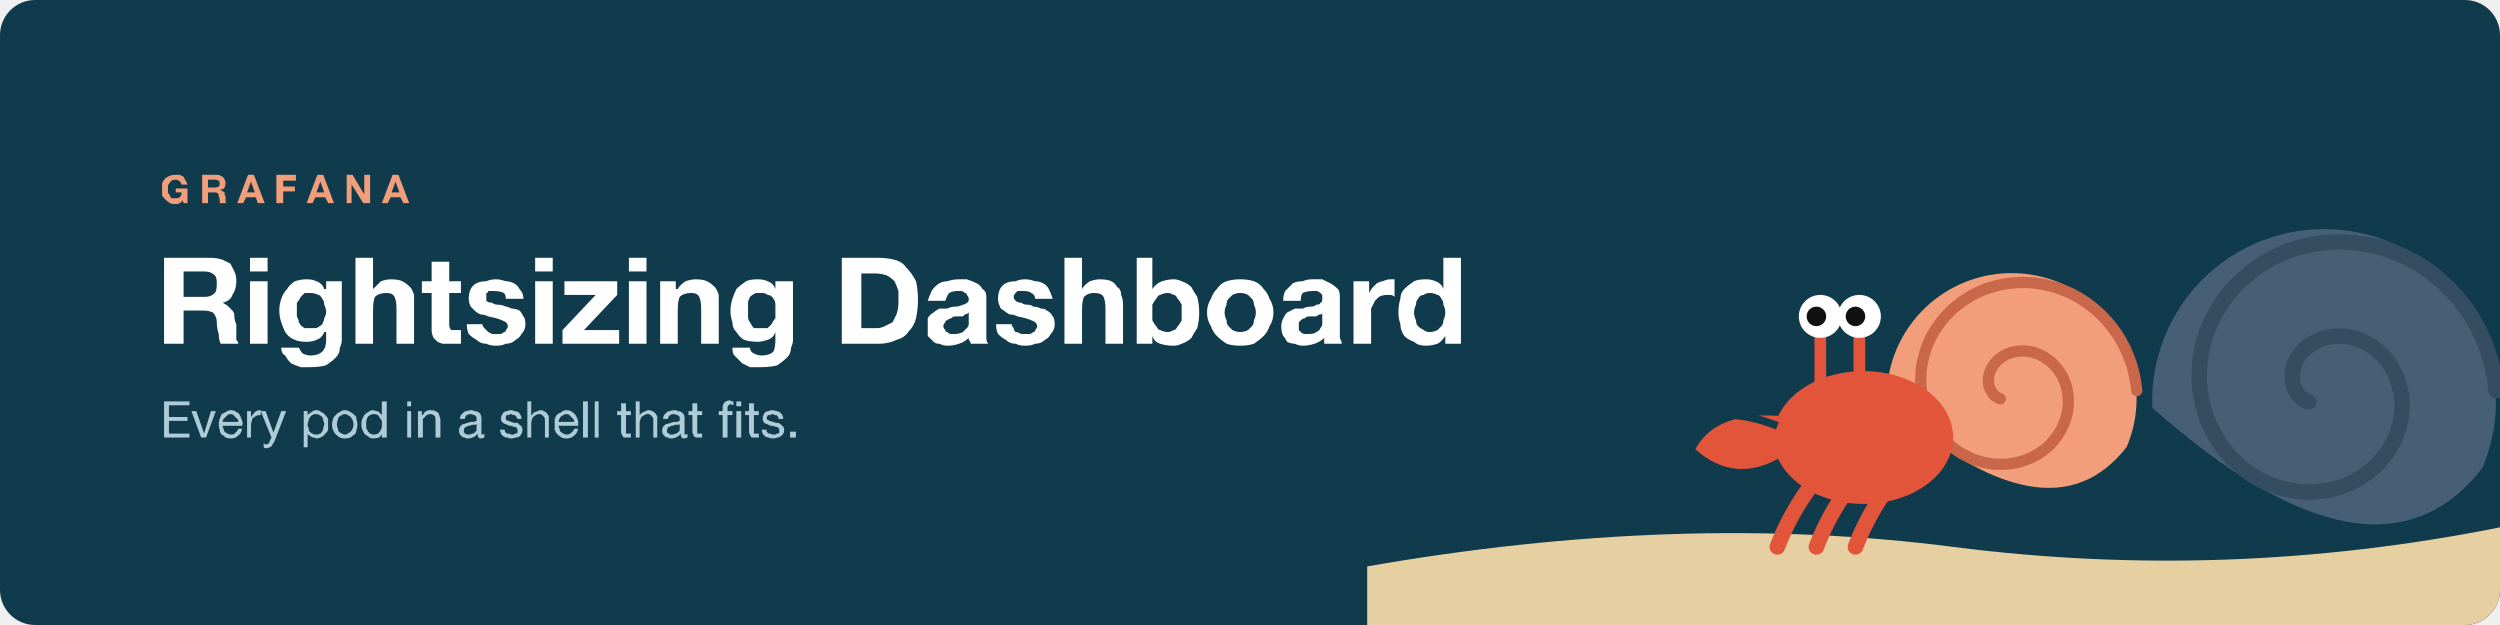
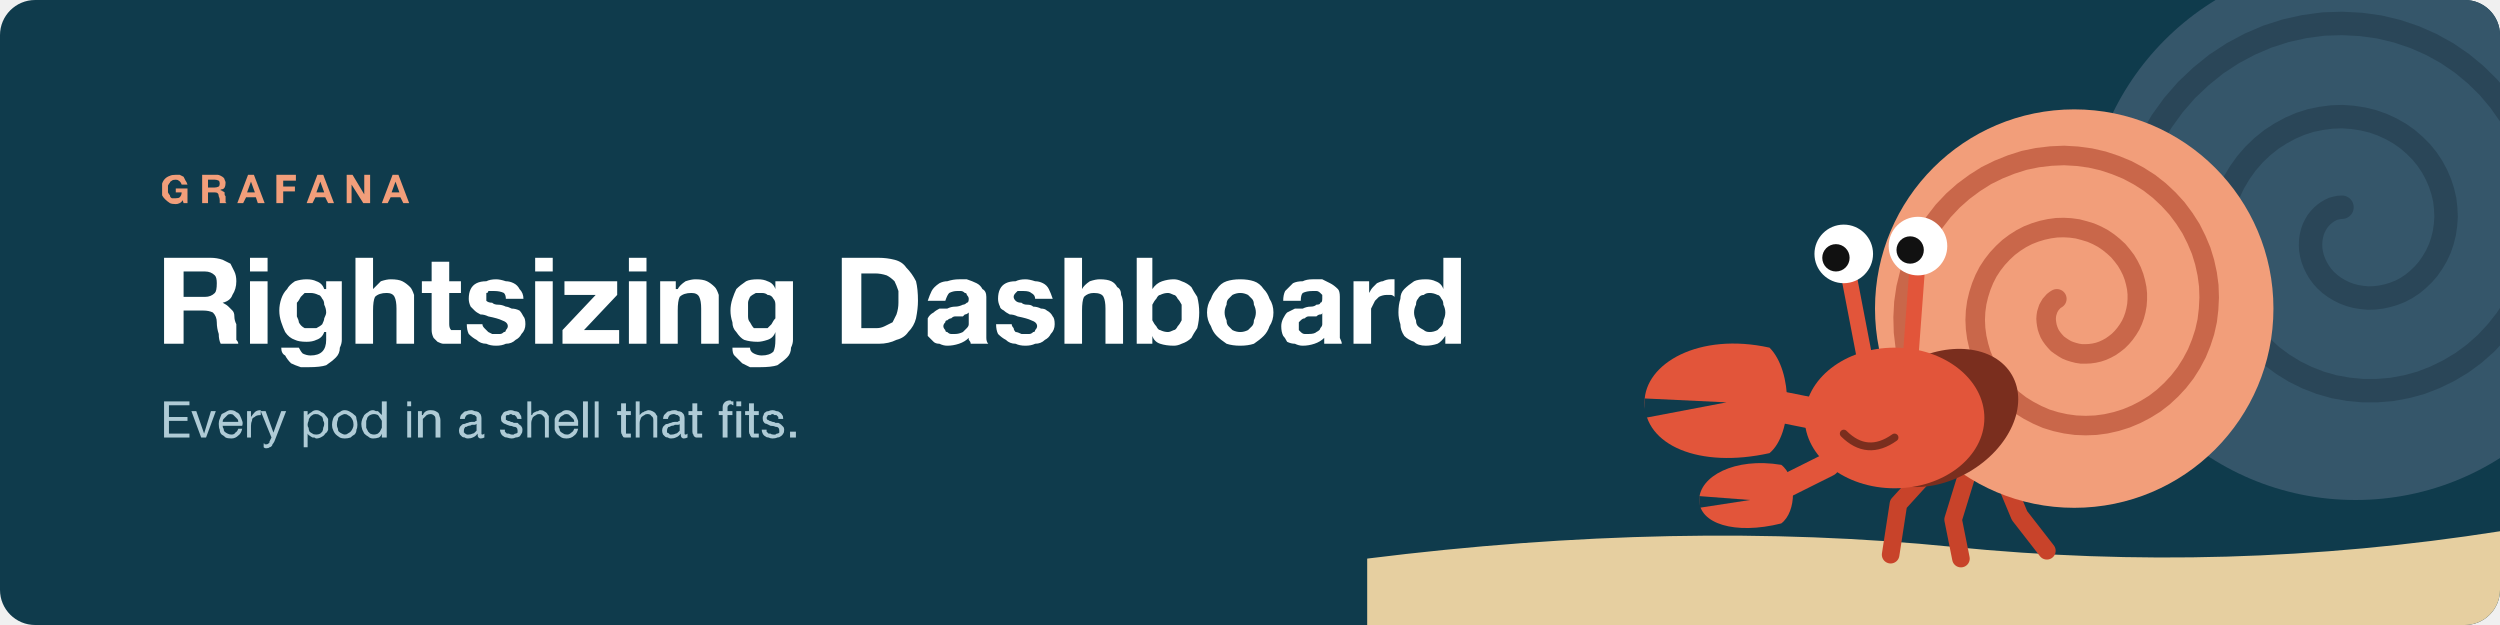
<svg xmlns="http://www.w3.org/2000/svg" viewBox="0 0 1280 320" width="1280" height="320" role="img" aria-label="Grafana Rightsizing Dashboard">
  <clipPath id="k">
    <rect width="1280" height="320" rx="18" />
  </clipPath>
  <g clip-path="url(#k)">
    <rect width="1280" height="320" fill="#0F3B4C" />
-     <path d="M700 290 Q860 262 1000 280 T1280 270 V320 H700Z" fill="#E6CFA0" />
-     <g opacity="0.7">
-       <path d="M1102 208.8 A88 88 0 1 1 1270.96 239.6 Q1216.4 310 1102 208.8 Z" fill="#5E6E86" />
-       <path d="M1278.0 200.0 L1277.5 195.6 L1276.8 191.2 L1275.8 186.9 L1274.7 182.7 L1273.3 178.5 L1271.7 174.4 L1270.0 170.5 L1268.0 166.6 L1265.9 162.9 L1263.6 159.3 L1261.1 155.9 L1258.4 152.5 L1255.6 149.4 L1252.7 146.4 L1249.6 143.6 L1246.4 140.9 L1243.1 138.4 L1239.7 136.1 L1236.2 134.0 L1232.6 132.1 L1228.9 130.4 L1225.2 128.9 L1221.4 127.5 L1217.6 126.4 L1213.7 125.5 L1209.8 124.8 L1205.9 124.3 L1202.0 123.9 L1198.1 123.8 L1194.2 123.9 L1190.4 124.2 L1186.5 124.7 L1182.8 125.3 L1179.1 126.2 L1175.4 127.2 L1171.9 128.4 L1168.4 129.8 L1165.0 131.3 L1161.7 133.0 L1158.6 134.9 L1155.5 136.9 L1152.6 139.1 L1149.8 141.4 L1147.1 143.8 L1144.6 146.3 L1142.2 149.0 L1140.0 151.7 L1137.9 154.6 L1136.0 157.5 L1134.2 160.5 L1132.6 163.6 L1131.2 166.7 L1129.9 169.9 L1128.9 173.2 L1127.9 176.4 L1127.2 179.7 L1126.6 183.0 L1126.3 186.3 L1126.0 189.6 L1126.0 192.9 L1126.1 196.2 L1126.4 199.4 L1126.8 202.6 L1127.4 205.7 L1128.2 208.8 L1129.1 211.9 L1130.1 214.8 L1131.4 217.7 L1132.7 220.5 L1134.2 223.3 L1135.8 225.9 L1137.5 228.4 L1139.3 230.8 L1141.3 233.1 L1143.3 235.3 L1145.5 237.3 L1147.7 239.3 L1150.0 241.1 L1152.4 242.8 L1154.8 244.3 L1157.3 245.7 L1159.9 247.0 L1162.5 248.1 L1165.2 249.0 L1167.8 249.9 L1170.5 250.6 L1173.2 251.1 L1175.9 251.5 L1178.6 251.8 L1181.3 251.9 L1184.0 251.9 L1186.6 251.7 L1189.3 251.4 L1191.9 251.0 L1194.4 250.5 L1196.9 249.8 L1199.3 249.0 L1201.7 248.1 L1204.0 247.1 L1206.2 245.9 L1208.4 244.7 L1210.4 243.3 L1212.4 241.9 L1214.3 240.4 L1216.1 238.8 L1217.8 237.1 L1219.4 235.3 L1220.8 233.5 L1222.2 231.7 L1223.5 229.7 L1224.6 227.7 L1225.7 225.7 L1226.6 223.7 L1227.4 221.6 L1228.1 219.5 L1228.7 217.4 L1229.1 215.3 L1229.5 213.2 L1229.7 211.1 L1229.8 209.0 L1229.9 206.9 L1229.8 204.8 L1229.6 202.8 L1229.3 200.7 L1228.8 198.8 L1228.3 196.8 L1227.7 195.0 L1227.1 193.1 L1226.3 191.4 L1225.4 189.7 L1224.5 188.0 L1223.5 186.4 L1222.4 184.9 L1221.2 183.5 L1220.0 182.1 L1218.8 180.9 L1217.4 179.7 L1216.1 178.6 L1214.7 177.5 L1213.2 176.6 L1211.7 175.7 L1210.2 175.0 L1208.7 174.3 L1207.2 173.7 L1205.6 173.2 L1204.1 172.8 L1202.5 172.5 L1201.0 172.3 L1199.4 172.1 L1197.9 172.1 L1196.4 172.1 L1194.9 172.2 L1193.5 172.4 L1192.0 172.6 L1190.6 172.9 L1189.3 173.3 L1188.0 173.8 L1186.7 174.3 L1185.5 174.9 L1184.3 175.5 L1183.2 176.2 L1182.1 177.0 L1181.1 177.8 L1180.2 178.6 L1179.3 179.5 L1178.5 180.4 L1177.7 181.3 L1177.0 182.3 L1176.4 183.3 L1175.8 184.3 L1175.3 185.3 L1174.9 186.3 L1174.5 187.3 L1174.2 188.4 L1174.0 189.4 L1173.8 190.4 L1173.7 191.4 L1173.6 192.4 L1173.6 193.4 L1173.7 194.4 L1173.8 195.3 L1174.0 196.2 L1174.2 197.1 L1174.5 198.0 L1174.8 198.8 L1175.1 199.6 L1175.5 200.3 L1175.9 201.0 L1176.4 201.7 L1176.9 202.3 L1177.4 202.9 L1177.9 203.4 L1178.5 203.9 L1179.1 204.3 L1179.7 204.7 L1180.3 205.0 L1180.9 205.3 L1181.5 205.6 L1182.1 205.7" fill="none" stroke="#46546A" stroke-width="7.92" stroke-linecap="round" />
-     </g>
-     <path d="M940 234 q-20 20 -30 46" fill="none" stroke="#E2553A" stroke-width="8" stroke-linecap="round" />
-     <path d="M960 234 q-20 20 -30 46" fill="none" stroke="#E2553A" stroke-width="8" stroke-linecap="round" />
-     <path d="M980 234 q-20 20 -30 46" fill="none" stroke="#E2553A" stroke-width="8" stroke-linecap="round" />
-     <g opacity="1">
-       <path d="M966 206.4 A64 64 0 1 1 1088.88 228.8 Q1049.2 280 966 206.4 Z" fill="#F29E7A" />
-       <path d="M1094.0 200.0 L1093.6 196.8 L1093.1 193.6 L1092.4 190.5 L1091.6 187.4 L1090.6 184.4 L1089.4 181.4 L1088.2 178.5 L1086.7 175.7 L1085.2 173.0 L1083.5 170.4 L1081.7 167.9 L1079.8 165.5 L1077.7 163.2 L1075.6 161.0 L1073.4 159.0 L1071.0 157.0 L1068.6 155.2 L1066.2 153.6 L1063.6 152.0 L1061.0 150.6 L1058.3 149.4 L1055.6 148.3 L1052.8 147.3 L1050.0 146.5 L1047.2 145.8 L1044.4 145.3 L1041.6 144.9 L1038.7 144.7 L1035.9 144.6 L1033.1 144.7 L1030.3 144.9 L1027.5 145.2 L1024.8 145.7 L1022.1 146.3 L1019.4 147.1 L1016.8 147.9 L1014.3 148.9 L1011.8 150.1 L1009.4 151.3 L1007.1 152.7 L1004.9 154.1 L1002.8 155.7 L1000.7 157.4 L998.8 159.1 L997.0 161.0 L995.2 162.9 L993.6 164.9 L992.1 167.0 L990.7 169.1 L989.4 171.3 L988.3 173.5 L987.2 175.8 L986.3 178.1 L985.5 180.5 L984.9 182.9 L984.3 185.2 L983.9 187.6 L983.6 190.0 L983.5 192.4 L983.4 194.8 L983.5 197.2 L983.7 199.6 L984.0 201.9 L984.5 204.2 L985.0 206.4 L985.7 208.6 L986.5 210.8 L987.3 212.9 L988.3 214.9 L989.4 216.9 L990.6 218.8 L991.8 220.7 L993.1 222.4 L994.6 224.1 L996.0 225.7 L997.6 227.2 L999.2 228.6 L1000.9 229.9 L1002.6 231.1 L1004.4 232.2 L1006.3 233.2 L1008.1 234.1 L1010.0 235.0 L1011.9 235.7 L1013.9 236.3 L1015.8 236.8 L1017.8 237.2 L1019.8 237.5 L1021.7 237.7 L1023.7 237.7 L1025.6 237.7 L1027.6 237.6 L1029.5 237.4 L1031.3 237.1 L1033.2 236.7 L1035.0 236.2 L1036.8 235.6 L1038.5 235.0 L1040.2 234.2 L1041.8 233.4 L1043.4 232.5 L1044.9 231.5 L1046.3 230.5 L1047.7 229.4 L1049.0 228.2 L1050.2 227.0 L1051.3 225.7 L1052.4 224.4 L1053.4 223.0 L1054.3 221.6 L1055.2 220.2 L1055.9 218.7 L1056.6 217.2 L1057.2 215.7 L1057.7 214.2 L1058.1 212.7 L1058.5 211.1 L1058.7 209.6 L1058.9 208.0 L1059.0 206.5 L1059.0 205.0 L1058.9 203.5 L1058.8 202.0 L1058.5 200.5 L1058.3 199.1 L1057.9 197.7 L1057.5 196.3 L1056.9 195.0 L1056.4 193.7 L1055.8 192.5 L1055.1 191.3 L1054.3 190.1 L1053.6 189.0 L1052.7 188.0 L1051.8 187.0 L1050.9 186.1 L1050.0 185.2 L1049.0 184.4 L1047.9 183.7 L1046.9 183.0 L1045.8 182.4 L1044.7 181.8 L1043.6 181.3 L1042.5 180.9 L1041.4 180.5 L1040.2 180.2 L1039.1 180.0 L1038.0 179.8 L1036.9 179.7 L1035.8 179.7 L1034.7 179.7 L1033.6 179.8 L1032.5 179.9 L1031.5 180.1 L1030.5 180.3 L1029.5 180.6 L1028.5 180.9 L1027.6 181.3 L1026.7 181.7 L1025.9 182.2 L1025.0 182.7 L1024.3 183.3 L1023.5 183.8 L1022.8 184.4 L1022.2 185.1 L1021.6 185.7 L1021.1 186.4 L1020.6 187.1 L1020.1 187.8 L1019.7 188.6 L1019.3 189.3 L1019.0 190.0 L1018.7 190.8 L1018.5 191.5 L1018.3 192.3 L1018.2 193.0 L1018.1 193.8 L1018.1 194.5 L1018.1 195.2 L1018.1 195.9 L1018.2 196.6 L1018.3 197.3 L1018.5 197.9 L1018.7 198.5 L1018.9 199.1 L1019.2 199.7 L1019.5 200.2 L1019.8 200.7 L1020.1 201.2 L1020.5 201.7 L1020.8 202.1 L1021.2 202.5 L1021.6 202.8 L1022.1 203.1 L1022.5 203.4 L1022.9 203.7 L1023.4 203.9 L1023.8 204.0 L1024.2 204.2" fill="none" stroke="#C9674A" stroke-width="5.76" stroke-linecap="round" />
-     </g>
-     <ellipse cx="954" cy="224" rx="46" ry="34" fill="#E2553A" />
-     <path d="M920 214 q-40 -6 -52 16 q20 18 44 4z" fill="#E2553A" />
-     <path d="M910 218 q-26 -10 -40 -2" fill="none" stroke="#0F3B4C" stroke-width="4" />
-     <path d="M932 206 v-40" stroke="#E2553A" stroke-width="6" stroke-linecap="round" />
-     <circle cx="932" cy="162" r="11" fill="#fff" />
-     <circle cx="930" cy="162" r="5" fill="#111" />
-     <path d="M952 206 v-40" stroke="#E2553A" stroke-width="6" stroke-linecap="round" />
-     <circle cx="952" cy="162" r="11" fill="#fff" />
-     <circle cx="950" cy="162" r="5" fill="#111" />
+     <circle cx="1206" cy="118" r="138" fill="#35566A" />
+     <path d="M1123.2 210.6 L1115.7 202.3 L1109.0 193.4 L1103.2 184.0 L1098.3 174.1 L1094.3 163.9 L1091.3 153.4 L1089.2 142.8 L1088.2 132.1 L1088.1 121.4 L1088.9 110.8 L1090.7 100.4 L1093.5 90.2 L1097.1 80.4 L1101.6 71.0 L1106.8 62.1 L1112.8 53.8 L1119.5 46.1 L1126.9 39.1 L1134.7 32.8 L1143.1 27.3 L1151.9 22.6 L1161.0 18.7 L1170.4 15.7 L1179.9 13.6 L1189.6 12.3 L1199.2 12.0 L1208.8 12.5 L1218.2 13.8 L1227.4 16.0 L1236.3 19.0 L1244.9 22.8 L1253.0 27.3 L1260.6 32.5 L1267.6 38.3 L1274.1 44.7 L1279.9 51.6 L1285.1 59.0 L1289.5 66.7 L1293.1 74.7 L1296.1 83.0 L1298.2 91.5 L1299.5 100.0 L1300.1 108.6 L1299.8 117.1 L1298.8 125.6 L1297.1 133.8 L1294.6 141.8 L1291.5 149.4 L1287.7 156.7 L1283.3 163.6 L1278.3 169.9 L1272.8 175.8 L1266.8 181.1 L1260.4 185.8 L1253.7 189.8 L1246.7 193.2 L1239.5 196.0 L1232.1 198.0 L1224.6 199.4 L1217.1 200.0 L1209.6 200.0 L1202.3 199.3 L1195.0 198.0 L1188.0 196.0 L1181.3 193.4 L1174.8 190.2 L1168.8 186.5 L1163.1 182.3 L1158.0 177.6 L1153.2 172.6 L1149.1 167.1 L1145.4 161.4 L1142.3 155.4 L1139.9 149.2 L1138.0 142.9 L1136.7 136.5 L1136.0 130.0 L1135.8 123.6 L1136.3 117.3 L1137.4 111.1 L1138.9 105.0 L1141.0 99.2 L1143.6 93.7 L1146.7 88.5 L1150.2 83.6 L1154.1 79.1 L1158.3 75.1 L1162.9 71.4 L1167.7 68.3 L1172.7 65.6 L1177.8 63.4 L1183.1 61.7 L1188.5 60.6 L1193.9 59.9 L1199.3 59.7 L1204.6 60.1 L1209.8 60.9 L1214.8 62.1 L1219.6 63.8 L1224.2 65.9 L1228.6 68.4 L1232.6 71.2 L1236.3 74.4 L1239.7 77.8 L1242.7 81.5 L1245.3 85.4 L1247.5 89.5 L1249.3 93.7 L1250.7 98.0 L1251.7 102.3 L1252.2 106.6 L1252.4 111.0 L1252.1 115.2 L1251.5 119.4 L1250.5 123.4 L1249.2 127.2 L1247.5 130.9 L1245.5 134.3 L1243.3 137.5 L1240.8 140.4 L1238.1 143.0 L1235.2 145.4 L1232.2 147.4 L1229.0 149.1 L1225.7 150.4 L1222.4 151.4 L1219.1 152.1 L1215.8 152.5 L1212.5 152.6 L1209.3 152.3 L1206.2 151.8 L1203.2 151.0 L1200.3 149.9 L1197.7 148.6 L1195.2 147.1 L1192.9 145.4 L1190.8 143.5 L1189.0 141.5 L1187.4 139.3 L1186.1 137.1 L1185.0 134.8 L1184.1 132.4 L1183.5 130.1 L1183.1 127.7 L1183.0 125.4 L1183.1 123.1 L1183.4 121.0 L1183.9 118.9 L1184.6 116.9 L1185.5 115.1 L1186.5 113.4 L1187.7 111.9 L1188.9 110.6 L1190.3 109.4 L1191.7 108.4 L1193.1 107.6 L1194.6 106.9 L1196.1 106.5 L1197.6 106.2 L1199.1 106.1" fill="none" stroke="#2A4658" stroke-width="12" stroke-linecap="round" />
+     <ellipse cx="1110" cy="208" rx="46" ry="30" fill="#264252" transform="rotate(-30 1110 208)" />
+     <path d="M700 286 Q860 266 1000 280 T1280 272 V320 H700Z" fill="#E6CFA0" />
+     <path d="M992 236l-20 22 -4 26M1008 240l-8 26 4 20M1024 240l10 24 14 18" fill="none" stroke="#C8432A" stroke-width="9" stroke-linecap="round" stroke-linejoin="round" />
+     <circle cx="1062" cy="158" r="102" fill="#F29E7A" />
+     <path d="M994.3 220.0 L989.6 213.6 L985.5 206.9 L982.0 199.9 L979.2 192.6 L977.0 185.2 L975.5 177.6 L974.6 170.0 L974.4 162.4 L974.8 154.9 L975.9 147.4 L977.7 140.1 L980.0 133.1 L983.0 126.3 L986.4 119.8 L990.5 113.7 L994.9 108.0 L999.9 102.7 L1005.2 98.0 L1011.0 93.7 L1017.0 89.9 L1023.3 86.8 L1029.8 84.2 L1036.4 82.1 L1043.2 80.7 L1050.0 79.9 L1056.8 79.6 L1063.6 80.0 L1070.3 80.9 L1076.8 82.4 L1083.1 84.5 L1089.2 87.0 L1095.0 90.1 L1100.5 93.6 L1105.6 97.6 L1110.3 102.0 L1114.6 106.7 L1118.4 111.8 L1121.8 117.1 L1124.6 122.7 L1127.0 128.4 L1128.8 134.3 L1130.1 140.3 L1130.9 146.3 L1131.1 152.3 L1130.8 158.3 L1130.1 164.2 L1128.8 170.0 L1127.0 175.5 L1124.8 180.9 L1122.1 186.0 L1119.0 190.9 L1115.5 195.4 L1111.7 199.5 L1107.6 203.3 L1103.2 206.7 L1098.5 209.6 L1093.7 212.1 L1088.7 214.2 L1083.6 215.8 L1078.3 217.0 L1073.1 217.7 L1067.9 217.9 L1062.7 217.7 L1057.6 217.0 L1052.6 215.9 L1047.7 214.4 L1043.1 212.4 L1038.7 210.1 L1034.5 207.5 L1030.6 204.5 L1027.0 201.2 L1023.8 197.7 L1020.9 193.9 L1018.4 189.9 L1016.2 185.8 L1014.4 181.5 L1013.1 177.1 L1012.1 172.7 L1011.5 168.2 L1011.3 163.8 L1011.5 159.4 L1012.1 155.0 L1013.1 150.8 L1014.4 146.7 L1016.0 142.8 L1017.9 139.1 L1020.2 135.6 L1022.7 132.4 L1025.5 129.4 L1028.4 126.7 L1031.6 124.3 L1034.9 122.2 L1038.4 120.4 L1042.0 119.0 L1045.6 117.9 L1049.3 117.1 L1053.0 116.6 L1056.6 116.5 L1060.2 116.7 L1063.8 117.2 L1067.2 118.1 L1070.5 119.1 L1073.7 120.5 L1076.7 122.1 L1079.5 124.0 L1082.1 126.1 L1084.5 128.3 L1086.6 130.8 L1088.5 133.3 L1090.1 136.0 L1091.5 138.8 L1092.6 141.7 L1093.4 144.6 L1094.0 147.5 L1094.3 150.4 L1094.3 153.3 L1094.1 156.1 L1093.6 158.9 L1092.9 161.6 L1092.0 164.1 L1090.9 166.5 L1089.5 168.8 L1088.0 170.9 L1086.4 172.8 L1084.6 174.6 L1082.7 176.1 L1080.7 177.5 L1078.7 178.6 L1076.5 179.6 L1074.4 180.3 L1072.2 180.8 L1070.0 181.1 L1067.9 181.2 L1065.7 181.2 L1063.7 180.9 L1061.7 180.4 L1059.8 179.8 L1058.1 179.1 L1056.4 178.1 L1054.9 177.1 L1053.4 176.0 L1052.2 174.7 L1051.1 173.4 L1050.1 172.0 L1049.3 170.6 L1048.7 169.1 L1048.2 167.6 L1047.9 166.1 L1047.7 164.7 L1047.6 163.2 L1047.7 161.8 L1047.9 160.5 L1048.3 159.2 L1048.7 158.0 L1049.3 156.9 L1049.9 155.9 L1050.7 155.0 L1051.4 154.2 L1052.3 153.5 L1053.1 153.0" fill="none" stroke="#C9674A" stroke-width="10" stroke-linecap="round" />
+     <ellipse cx="992" cy="214" rx="44" ry="32" fill="#7A2E1E" transform="rotate(-30 992 214)" />
+     <ellipse cx="970" cy="214" rx="46" ry="36" fill="#E2553A" />
+     <path d="M956 190l-10 -52M978 186l4 -54" stroke="#E2553A" stroke-width="8" stroke-linecap="round" />
+     <circle cx="944" cy="130" r="15" fill="#fff" />
+     <circle cx="982" cy="126" r="15" fill="#fff" />
+     <circle cx="940" cy="132" r="7" fill="#111" />
+     <circle cx="978" cy="128" r="7" fill="#111" />
+     <path d="M944 222q12 12 26 2" fill="none" stroke="#7A2E1E" stroke-width="4" stroke-linecap="round" />
+     <path d="M930 212 L900 206" stroke="#E2553A" stroke-width="16" stroke-linecap="round" />
+     <path fill="#E2553A" d="M906 178C870 170 842 186 842 206C842 228 870 240 906 232C918 222 918 190 906 178Z" />
+     <path fill="#0F3B4C" d="M842 204L884 206L842 214Z" />
+     <path d="M936 238 L908 252" stroke="#E2553A" stroke-width="12" stroke-linecap="round" />
+     <path fill="#E2553A" d="M912 238C888 234 870 244 870 256C870 268 888 274 912 268C920 262 920 244 912 238Z" />
+     <path fill="#0F3B4C" d="M870 254L896 256L870 260Z" />
    <path fill="#F29E7A" d="m93.5 102.5l.5 1.5 2 0 0-7.5-6 0 0 2 3 0q0 1.5-1 2.5-.5 .5-2 .5-1.5 0-2 0-1-.5-1-1.5-.5-.5-1-1.5 0-.5 0-1.5 0-1 0-2 .5-1 1-1.5 0-.5 1-1 .5-.5 2-.5 1 0 1.5 .5 1 .5 1.5 2l3 0q-.5-1.5-1-2-.5-1-1-2-1-.5-2-1-1 0-2 0-2 0-3 .5-1.5 .5-2.5 1.5-1 1-1.5 2.5 0 1.5 0 3 0 1.5 0 3 .5 1 1.5 2 1 1 2.5 2 1 .5 3 .5 1 0 2-.5 1-.5 1.5-1.5zm13-6.5l0-4 3.5 0q1 0 2 .5 .5 .5 .5 1.5 0 1-.5 1.5-1 .5-2 .5zm-3-6.5l0 14.5 3 0 0-5.5 3.5 0q1 0 1.5 .5 .5 .5 .5 1.5 .5 1 .5 2 0 1 0 1.5l3.5 0q-.5-.5-.5-.5 0-.5 0-1 0-.5 0-1 0-.5 0-1-.5-.5-.5-1 0-.5 0-1-.5-.5-1-.5 0-.5-1-.5l0-.5q1.5 0 2-1 .5-1 .5-2.5 0-.5-.5-1.5 0-.5-.5-1-.5-.5-1.5-1-1-.5-1.5-.5zm23 9l2-5.5 0 0 2 5.5zm.5-9l-5.5 14.5 3 0 1.5-3 5 0 1 3 3.5 0-5.5-14.5zm14.5 0l0 14.5 3.5 0 0-6 6 0 0-2.5-6 0 0-3 6.5 0 0-3zm20.5 9l2-5.5 0 0 2 5.5zm.5-9l-5.5 14.5 3 0 1.5-3 5 0 1.5 3 3 0-5.5-14.5zm15 0l0 14.5 2.5 0 0-9.5 0 0 6 9.5 3.5 0 0-14.5-3 0 0 10 0 0-6-10zm23 9l2-5.5 0 0 2 5.5zm.5-9l-5.5 14.5 3 0 1.5-3 5 0 1.5 3 3 0-5.5-14.5z" />
    <path fill="#FFFFFF" d="m94 152l0-13 11 0q3 0 5 2 1 1 1 4 0 4-1 5-2 2-5 2zm-10-20l0 44 10 0 0-17 10 0q3 0 5 1 2 2 2 5 0 3 1 6 0 3 1 5l9 0q0-1-1-2 0-2 0-3 0-2 0-3 0-1 0-2-1-2-1-4 0-2-1-3-1-1-2-2-1-1-3-2l0 0q4-1 5-4 2-3 2-7 0-3-1-5-1-2-2-4-2-1-4-2-3-1-6-1zm53 7l0-7-9 0 0 7zm-9 5l0 32 9 0 0-32zm31 24q-2 0-3 0-2-1-3-3 0-1-1-3 0-1 0-3 0-2 0-4 1-1 2-3 1-1 2-2 1 0 3 0 2 0 4 1 1 0 2 2 1 1 1 3 1 2 1 4 0 1-1 3 0 1-1 3-1 1-3 2-1 0-3 0zm16 6l0-30-8 0 0 4-1 0q-1-3-4-4-2-1-5-1-3 0-6 1-3 2-4 4-2 2-3 5-1 3-1 6 0 3 1 6 1 3 2 5 2 3 5 4 2 1 6 1 3 0 5-1 3-1 4-4l1 0 0 4q0 4-2 6-2 2-6 2-2 0-4-1-1-1-2-3l-9 0q0 3 2 4 1 2 3 4 2 1 5 2 2 0 4 0 6 0 9-1 3-2 5-4 2-2 2-5 1-2 1-4zm7-42l0 44 9 0 0-17q0-5 1-7 2-2 6-2 3 0 4 2 1 2 1 6l0 18 9 0 0-20q0-3 0-5-1-3-2-4-2-2-4-3-2-1-6-1-2 0-5 1-2 2-4 4l0 0 0-16zm48 12l0-10-9 0 0 10-5 0 0 6 5 0 0 19q0 2 1 4 1 1 2 2 2 1 3 1 2 0 4 0 2 0 3 0 1 0 2 0l0-7q0 0-1 0-1 0-1 0-3 0-3 0-1-1-1-3l0-16 6 0 0-6zm17 22l-8 0q0 3 1 5 2 2 4 3 2 2 5 2 2 1 5 1 3 0 5-1 3 0 5-2 2-1 3-3 2-2 2-5 0-3-1-4-1-2-2-3-2-1-4-1-2-1-3-1-2-1-4-1-2 0-3-1-2 0-3-1 0-1 0-2 0-1 0-2 1 0 1-1 1 0 2 0 1 0 1 0 3 0 5 1 1 1 1 3l9 0q0-3-2-5-1-2-3-3-2-1-4-1-3-1-5-1-3 0-5 1-3 0-5 1-2 1-3 3-1 2-1 5 0 2 1 4 1 1 2 2 1 1 3 2 2 0 4 1 5 1 7 2 3 1 3 3 0 1-1 2 0 1-1 1-1 1-2 1-1 0-2 0-1 0-2 0-2-1-2-1-1-1-2-2-1-1-1-2zm36-27l0-7-9 0 0 7zm-9 5l0 32 9 0 0-32zm14 25l0 7 29 0 0-7-18 0 17-18 0-7-27 0 0 7 16 0zm43-30l0-7-9 0 0 7zm-9 5l0 32 9 0 0-32zm16 0l0 32 9 0 0-17q0-5 1-7 2-2 6-2 3 0 4 2 1 2 1 6l0 18 9 0 0-20q0-3 0-5-1-3-2-4-2-2-4-3-2-1-6-1-2 0-5 1-3 2-4 4l-1 0 0-4zm52 24q-2 0-4 0-1-1-2-3-1-1-1-3 0-1 0-3 0-2 0-4 0-1 1-3 1-1 3-2 1 0 3 0 2 0 3 1 2 0 3 2 1 1 1 3 0 2 0 4 0 1 0 3-1 1-2 3-1 1-2 2-1 0-3 0zm16 6l0-30-9 0 0 4 0 0q-1-3-4-4-2-1-5-1-4 0-6 1-3 2-5 4-1 2-2 5-1 3-1 6 0 3 1 6 0 3 2 5 2 3 4 4 3 1 7 1 2 0 5-1 3-1 4-4l0 0 0 4q0 4-1 6-2 2-6 2-2 0-4-1-2-1-2-3l-9 0q0 3 1 4 2 2 4 4 2 1 4 2 3 0 5 0 6 0 9-1 3-2 5-4 2-2 2-5 1-2 1-4zm35-6l0-28 7 0q3 0 6 1 2 1 4 3 1 2 2 5 0 2 0 6 0 3-1 6-1 2-2 4-2 1-4 2-2 1-4 1zm-10-36l0 44 19 0q5 0 9-2 4-1 6-4 3-3 4-7 1-5 1-9 0-6-1-10-2-4-5-7-2-3-6-4-4-1-8-1zm44 22q1-3 2-5 1-2 4-4 2-1 4-1 3-1 6-1 2 0 4 0 3 1 5 2 2 1 3 3 2 1 2 4l0 17q0 2 0 4 0 2 1 3l-9 0q0-1-1-2 0 0 0-1-2 2-5 3-3 1-6 1-2 0-4-1-2 0-3-1-2-2-3-3 0-2 0-5 0-2 0-4 1-2 3-3 1-1 3-2 2 0 4 0 2-1 4-1 2 0 4-1 1 0 2-1 1 0 1-2 0-1-1-2 0-1-1-1-1-1-2-1-1 0-2 0-2 0-4 1-1 1-2 4zm21 6q-1 1-2 1 0 0-1 1-1 0-2 0-1 0-2 0-1 0-2 1-1 0-2 1-1 0-1 1-1 1-1 2 0 1 1 2 0 1 1 1 1 1 2 1 1 0 2 0 2 0 4-1 1-1 2-2 1-1 1-2 0-2 0-2zm22 6l-8 0q0 3 1 5 2 2 4 3 2 2 5 2 2 1 5 1 3 0 5-1 3 0 5-2 2-1 3-3 2-2 2-5 0-3-1-4-1-2-3-3-1-1-3-1-2-1-4-1-1-1-3-1-2 0-3-1-2 0-3-1-1-1-1-2 0-1 1-2 0 0 1-1 1 0 2 0 1 0 1 0 3 0 4 1 2 1 2 3l9 0q-1-3-2-5-1-2-3-3-2-1-4-1-3-1-5-1-3 0-5 1-3 0-5 1-2 1-3 3-1 2-1 5 0 2 1 4 0 1 2 2 1 1 3 2 2 0 4 1 5 1 7 2 3 1 3 3 0 1-1 2 0 1-1 1-1 1-2 1-1 0-2 0-1 0-2 0-2-1-3-1-1-1-1-2-1-1-1-2zm27-34l0 44 9 0 0-17q0-5 1-7 2-2 5-2 4 0 5 2 1 2 1 6l0 18 9 0 0-20q0-3-1-5 0-3-2-4-1-2-3-3-2-1-6-1-2 0-5 1-3 2-4 4l0 0 0-16zm60 28q0 2 0 4-1 2-2 3-1 2-2 2-2 1-3 1-2 0-4-1-1 0-2-2-1-1-2-3 0-2 0-4 0-2 0-4 1-2 2-3 1-2 2-2 2-1 4-1 1 0 3 1 1 0 2 2 1 1 2 3 0 2 0 4zm-23-28l0 44 8 0 0-4 0 0q1 3 4 4 3 1 7 1 2 0 4-1 3-1 5-3 1-2 3-5 1-4 1-8 0-4-1-8-2-3-3-5-2-2-5-3-2-1-4-1-3 0-6 1-3 1-5 4l0 0 0-16zm45 28q0-2 1-4 0-2 1-3 1-1 2-2 2-1 4-1 2 0 4 1 1 1 2 2 1 1 1 3 1 2 1 4 0 2-1 4 0 2-1 3-1 1-2 2-2 1-4 1-2 0-4-1-1-1-2-2-1-1-1-3-1-2-1-4zm-9 0q0 4 2 7 1 3 3 5 2 2 5 4 3 1 7 1 4 0 7-1 3-2 5-4 2-2 3-5 2-3 2-7 0-4-2-7-1-3-3-5-2-3-5-4-3-1-7-1-4 0-7 1-3 1-5 4-2 2-3 5-2 3-2 7zm39-6q0-3 1-5 2-2 4-4 2-1 5-1 2-1 5-1 2 0 5 0 2 1 4 2 2 1 4 3 1 1 1 4l0 17q0 2 0 4 1 2 1 3l-9 0q0-1 0-2 0 0 0-1-2 2-5 3-3 1-6 1-2 0-4-1-2 0-4-1-1-2-2-3-1-2-1-5 0-2 1-4 1-2 2-3 2-1 4-2 2 0 4 0 2-1 4-1 2 0 3-1 2 0 2-1 1 0 1-2 0-1 0-2-1-1-1-1-1-1-2-1-1 0-2 0-3 0-5 1-1 1-1 4zm20 6q0 1-1 1-1 0-2 1-1 0-2 0-1 0-2 0-1 0-2 1-1 0-2 1 0 0-1 1 0 1 0 2 0 1 0 2 1 1 1 1 1 1 2 1 1 0 2 0 3 0 4-1 2-1 2-2 1-1 1-2 0-2 0-2zm16-16l0 32 9 0 0-14q0-3 0-4 1-2 2-4 1-1 2-2 2-1 4-1 1 0 2 0 1 0 2 1l0-9q-2 0-2 0-2 0-4 1-1 0-3 1-1 1-2 2-1 1-2 3l0 0 0-6zm47 16q0 2-1 4 0 2-1 3-1 1-2 2-2 1-4 1-2 0-3-1-2-1-3-2-1-1-1-3-1-2-1-4 0-2 1-4 0-2 1-3 1-2 3-2 1-1 3-1 2 0 4 1 1 0 2 2 1 1 1 3 1 2 1 4zm0 12l0 4 8 0 0-44-9 0 0 16 0 0q-1-3-4-4-2-1-5-1-4 0-6 1-3 2-5 4-2 2-2 5-1 3-1 7 0 3 1 6 0 3 2 6 2 2 5 3 2 2 6 2 3 0 6-1 2-1 4-4z" />
    <path fill="#AFCBD6" d="m84 205.5l0 18.5 13 0 0-2-10.5 0 0-6.5 9.5 0 0-2-9.5 0 0-6 10.5 0 0-2zm21.5 18.5l5-13.5-2.5 0-3.5 11.5 0 0-4-11.5-2.5 0 5 13.5zm16.5-8l-8 0q0-1 .5-1.5 .5-.5 1-1 .5-.5 1-1 .5-.5 1.5-.5 1 0 1.5 .5 .5 .5 1 1 .5 .5 1 1 .5 .5 .5 1.5zm2 3.5l-2 0q-.5 1.5-1.5 2-.5 1-2 1-1 0-2-.5-1-.5-1.5-1-.5-.5-.5-1.5-.5-.5-.5-1.5l10 0q.5-1.5 0-2.5-.5-1.5-1-2.5-.5-1.5-2-2-1-1-3-1-1 0-2.5 1-1 .5-2 1-.5 1-1 2.5-.5 1-.5 2.5 0 2 .5 3 0 1.5 1 2.5 1 .5 2 1.5 1 .5 3 .5 2 0 3.5-1.5 1.5-1 2-3.5zm2.5-9l0 13.5 2 0 0-6q0-1.5 .5-2.5 0-1 .5-1.5 1-.5 1.5-1 1-.5 2.5-.5l0-2.5q-2 0-3 1-1 1-2 2.5l0 0 0-3zm14 15.5q-.5 1-1 1.5 0 .5-.5 1-.5 .5-1 .5-.5 .5-1.5 .5-.5 0-.5 0-.5 0-1-.5l0-2q.5 0 .5 .5 .5 0 1 0 .5 0 1-.5 .5 0 .5-1l1-2-5.5-13.5 2.5 0 4 11 0 0 4-11 2.5 0zm15-15.5l0 18.5 2 0 0-7 0 0q.5 1 1 1 .5 .5 1.5 1 .5 0 1 0 .5 .5 1 .5 1.5 0 3-1 1-.5 1.5-1.5 1-.5 1.5-2 0-1.5 0-2.5 0-1.5 0-3-.5-1-1.5-2-.5-1-2-1.5-1-1-2.5-1-1.5 0-2.5 1-1 .5-2 1.5l0 0 0-2zm10.5 6.5q0 1-.5 2 0 1-.5 2-.5 .5-1 1-1 .5-2 .5-1.5 0-2-.5-1-.5-1.5-1-.5-1-.5-2-.5-.5-.5-1.5 0-1 .5-2 0-1 .5-1.5 .5-1 1.5-1.5 .5-.5 1.5-.5 1.5 0 2 .5 1 .5 1.5 1 .5 1 .5 2 .5 .5 .5 1.5zm6.5 .5q0-1.5 .5-2.5 0-1 .5-1.5 .5-.5 1.5-1 1-.5 1.5-.5 1 0 1.5 .5 1 .5 1.5 1 .5 .5 1 1.5 .5 1 .5 2.5 0 1-.5 2-.5 1-1 1.5-.5 .5-1.5 1-.5 .5-1.5 .5-.5 0-1.5-.5-1-.5-1.5-1-.5-.5-.5-1.5-.5-1-.5-2zm-2.5 0q0 1.5 .5 2.5 .5 1.5 1.5 2.5 .5 .5 2 1.5 1 .5 2.5 .5 1.5 0 3-.5 1-1 2-1.5 1-1 1-2.5 .5-1 .5-2.5 0-1.5-.5-3 0-1.5-1-2-1-1-2-1.5-1.5-1-3-1-1.5 0-2.5 1-1.5 .5-2 1.5-1 .5-1.5 2-.5 1.5-.5 3zm17.5 0q0-1 0-2 .5-1 .5-1.5 .5-1 1.5-1.5 1-.5 2-.5 1 0 2 .5 .5 .5 1 1.5 .5 .5 1 1.5 0 1 0 2 0 .5 0 1.5-.5 1-1 2-.5 .5-1 1-1 .5-2 .5-1 0-2-.5-.5-.5-1-1-.5-1-1-2 0-.5 0-1.5zm10.5 6.5l0-18.5-2.5 0 0 7 0 0q-.5-.5-1-1-.5-.5-1-1-.5 0-1 0-1-.5-1.5-.5-1.5 0-2.5 1-1 .5-2 1.5-.5 1-1 2-.5 1.5-.5 2.5 0 1.5 .5 3 .5 1 1 2 1 1 2 1.5 1 1 2.5 1 1.5 0 3-.5 1-.5 1.5-2l0 0 0 2zm12.5-16l0-2.5-2 0 0 2.5zm-2 2.5l0 13.5 2 0 0-13.5zm5.5 0l0 13.5 2.5 0 0-7.5q0-1 0-2 .5-.5 1-1 .5-.5 1-1 1-.5 2-.5 1 0 2 1 .5 .5 .5 2l0 9 2.5 0 0-9q0-1-.5-2 0-.5-.5-1.5-.5-.5-1.5-1-1-.5-2.5-.5-3 0-4 2.5l-.5 0 0-2zm34 13.5q-1 .5-2 .5-.5 0-1-.5-.5-.5-.5-2-1 1.5-2.5 2-1 .5-2.5 .5-1 0-1.5-.5-1 0-1.5-.5-.5-.5-1-1-.5-1-.5-2 0-1 .5-2 .5-.5 1-1 .5-.5 1.5-.5 1-.5 1.5-.5 1-.5 2-.5 .5 0 1.5 0 .5-.5 1-.5 0-.5 0-1 0-1 0-1-.5-.5-1-1 0 0-.5 0-1-.5-1.5-.5-1 0-2 .5-1 1-1 2l-2.5 0q0-1 .5-2 .5-.5 1.5-1.5 .5-.5 1.5-.5 1-.5 2.5-.5 .5 0 1.5 .5 1 0 2 .5 .5 .5 1 1 .5 1 .5 2l0 7q0 .5 0 1 0 .5 .5 .5 .5 0 1-.5zm-4-7q-.5 .5-1 .5-.5 0-1.5 0-.5 .5-1.5 .5-.5 0-1 .5-1 0-1 .5-.5 .5-.5 1.5 0 .5 0 1 .5 0 .5 .5 .5 0 1 .5 .5 0 1 0 1 0 2-.5 .5 0 1-.5 .5-.5 1-1 0-.5 0-1zm14.5 3l-2.5 0q0 1 .5 2 .5 1 1.5 1.5 .5 .5 1.5 .5 1.5 .5 2.5 .5 1 0 2-.5 1 0 2-.5 .5-.5 1-1.5 .5-.5 .5-2 0-1-.5-1.5 0-.5-1-1-.5-.5-1-1-1 0-2 0-.5-.5-1.5-.5-.5-.5-1.5-.5-.5-.5-1-.5 0-.5 0-1 0-.5 0-1 .5-.5 .5-.5 .5 0 1 0 .5-.5 1-.5 .5 0 1 .5 1 0 1 0 .5 .5 1 1 0 .5 .5 1l2 0q0-1.5-.5-2-.5-1-1-1.5-1-.5-2-.5-1-.5-2-.5-1 0-2 .5-.5 0-1.5 .5-.5 .5-1 1.5-.5 .5-.5 1.5 0 1.5 .5 2 1 1 1.5 1 1 .5 2.5 1 1 0 2 .5 1 0 1.5 .5 .5 .5 .5 1.5 0 .5 0 1-.5 .5-1 .5-.5 0-1 .5-.5 0-1 0-.5 0-1.5-.5-.5 0-1 0-.5-.5-1-1 0-.5 0-1zm11.5-14.5l0 18.5 2 0 0-7.5q0-1 .5-2 0-.5 .5-1 .5-.5 1.5-1 .5-.5 1.5-.5 1.5 0 2 1 1 .5 1 2l0 9 2 0 0-9q0-1 0-2-.5-.5-1-1.5-.5-.5-1.5-1-.5-.5-2-.5-.5 0-1 .5-1 0-1.5 .5-.5 0-1 .5-.5 .5-.5 1l-.5 0 0-7zm24 10.5l-8 0q0-1 .5-1.5 0-.5 .5-1 .5-.5 1.5-1 .5-.5 1.5-.5 1 0 1.5 .5 .5 .5 1 1 .5 .5 1 1 .5 .5 .5 1.5zm2 3.5l-2 0q-.5 1.5-1.5 2-1 1-2 1-1.5 0-2-.5-1-.5-1.5-1-.5-.5-.5-1.5-.5-.5-.5-1.5l10 0q0-1.5 0-2.5-.5-1.5-1-2.5-1-1.5-2-2-1-1-3-1-1.5 0-2.5 1-1 .5-2 1-1 1-1.5 2.5 0 1 0 2.5 0 2 0 3 .5 1.5 1.5 2.5 .5 .5 2 1.5 1 .5 2.5 .5 2.5 0 4-1.5 1.5-1 2-3.5zm2.5-14l0 18.5 2.5 0 0-18.5zm6 0l0 18.5 2 0 0-18.5zm16 5l0-4-2.5 0 0 4-2 0 0 2 2 0 0 8.5q0 1 .5 1.5 0 .5 .5 1 0 .5 1 .5 .5 0 1.5 0l1.5 0 0-2-1 0q-.5 0-1 0 0 0-.5 0 0-.5 0-.5 0-.5 0-.5l0-8.5 2.5 0 0-2zm5-5l0 18.5 2 0 0-7.5q0-1 .5-2 0-.5 .5-1 .5-.5 1.5-1 .5-.5 1.5-.5 1.5 0 2 1 1 .5 1 2l0 9 2 0 0-9q0-1 0-2-.5-.5-1-1.5-.5-.5-1.5-1-1-.5-2-.5-.5 0-1.5 .5-.5 0-1 .5-.5 0-1 .5-.5 .5-1 1l0 0 0-7zm26.5 18.5q-1 .5-2 .5-.5 0-1-.5-.5-.5-.5-2-1 1.5-2.5 2-1 .5-2.5 .5-1 0-1.5-.5-1 0-1.5-.5-.5-.5-1-1-.5-1-.5-2 0-1 .5-2 .5-.5 1-1 .5-.5 1.5-.5 1-.5 1.5-.5 1-.5 2-.5 .5 0 1.5 0 .5-.5 1-.5 0-.5 0-1 0-1 0-1-.5-.5-1-1 0 0-.5 0-1-.5-1.5-.5-1 0-2 .5-1 1-1 2l-2.5 0q0-1 .5-2 .5-.5 1.5-1.5 .5-.5 1.5-.5 1-.5 2.5-.5 1 0 1.5 .5 1 0 2 .5 .5 .5 1 1 .5 1 .5 2l0 7q0 .5 0 1 0 .5 .5 .5 .5 0 1-.5zm-4-7q0 .5-1 .5-.5 0-1.5 0-.5 .5-1.5 .5-.5 0-1 .5-1 0-1 .5-.5 .5-.5 1.5 0 .5 0 1 .5 0 1 .5 0 0 .5 .5 .5 0 1 0 1 0 2-.5 .5 0 1-.5 .5-.5 1-1 0-.5 0-1zm9-6.5l0-4-2.5 0 0 4-2 0 0 2 2 0 0 8.5q0 1 .5 1.5 0 .5 .5 1 .5 .5 1 .5 .5 0 1.5 0l1.5 0 0-2-1 0q-.5 0-1 0 0 0-.5 0 0-.5 0-.5 0-.5 0-.5l0-8.5 2.5 0 0-2zm13 2l0 11.5 2.5 0 0-11.5 2.5 0 0-2-2.5 0 0-2q0-.5 .5-1 .5-.5 1-.5 .5 0 .5 0 .5 .5 1 .5l0-2q-.5 0-1 0-.5-.5-.5-.5-2 0-3 1-1 1-1 2.5l0 2-2 0 0 2zm9.5-4.5l0-2.5-2.5 0 0 2.5zm-2.5 2.5l0 13.5 2.5 0 0-13.5zm9 0l0-4-2.5 0 0 4-2 0 0 2 2 0 0 8.5q0 1 .5 1.5 0 .5 .5 1 0 .5 1 .5 .5 0 1.5 0l1.5 0 0-2-1 0q-.5 0-1 0 0 0-.5 0 0-.5 0-.5 0-.5 0-.5l0-8.5 2.5 0 0-2zm6.5 9.5l-2.5 0q0 1 .5 2 .5 1 1.5 1.5 .5 .5 1.5 .5 1 .5 2 .5 1.5 0 2.5-.5 1 0 1.5-.5 1-.5 1.5-1.5 .5-.5 .5-2 0-1-.5-1.5-.5-.5-1-1-.5-.5-1.5-1-.5 0-1.5 0-.5-.5-1.5-.5-1-.5-1.5-.5-.5-.5-1-.5-.5-.5-.5-1 0-.5 .5-1 0-.5 .5-.5 .5 0 1 0 .5-.5 1-.5 .5 0 1 .5 .5 0 1 0 .5 .5 1 1 0 .5 0 1l2.5 0q0-1.5-.5-2-.5-1-1.5-1.5-.5-.5-1.5-.5-1-.5-2-.5-1 0-2 .5-1 0-1.5 .5-1 .5-1 1.5-.5 .5-.5 1.5 0 1.5 .5 2 .5 1 1.5 1 1 .5 2 1 1.5 0 2.5 .5 1 0 1.5 .5 .5 .5 .5 1.5 0 .5 0 1-.5 .5-1 .5-.5 0-1 .5-.5 0-1 0-1 0-1.5-.5-.5 0-1 0-.5-.5-1-1 0-.5 0-1zm12 1l0 3 3 0 0-3z" />
  </g>
</svg>
